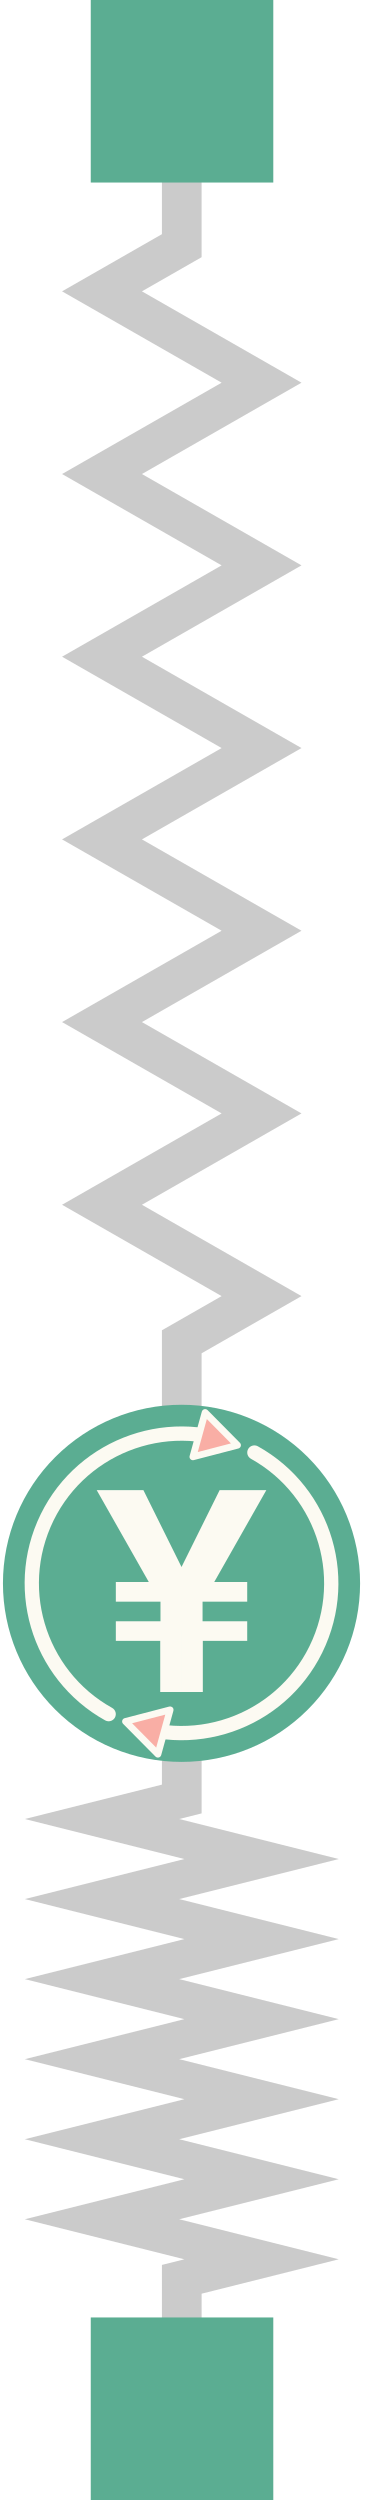
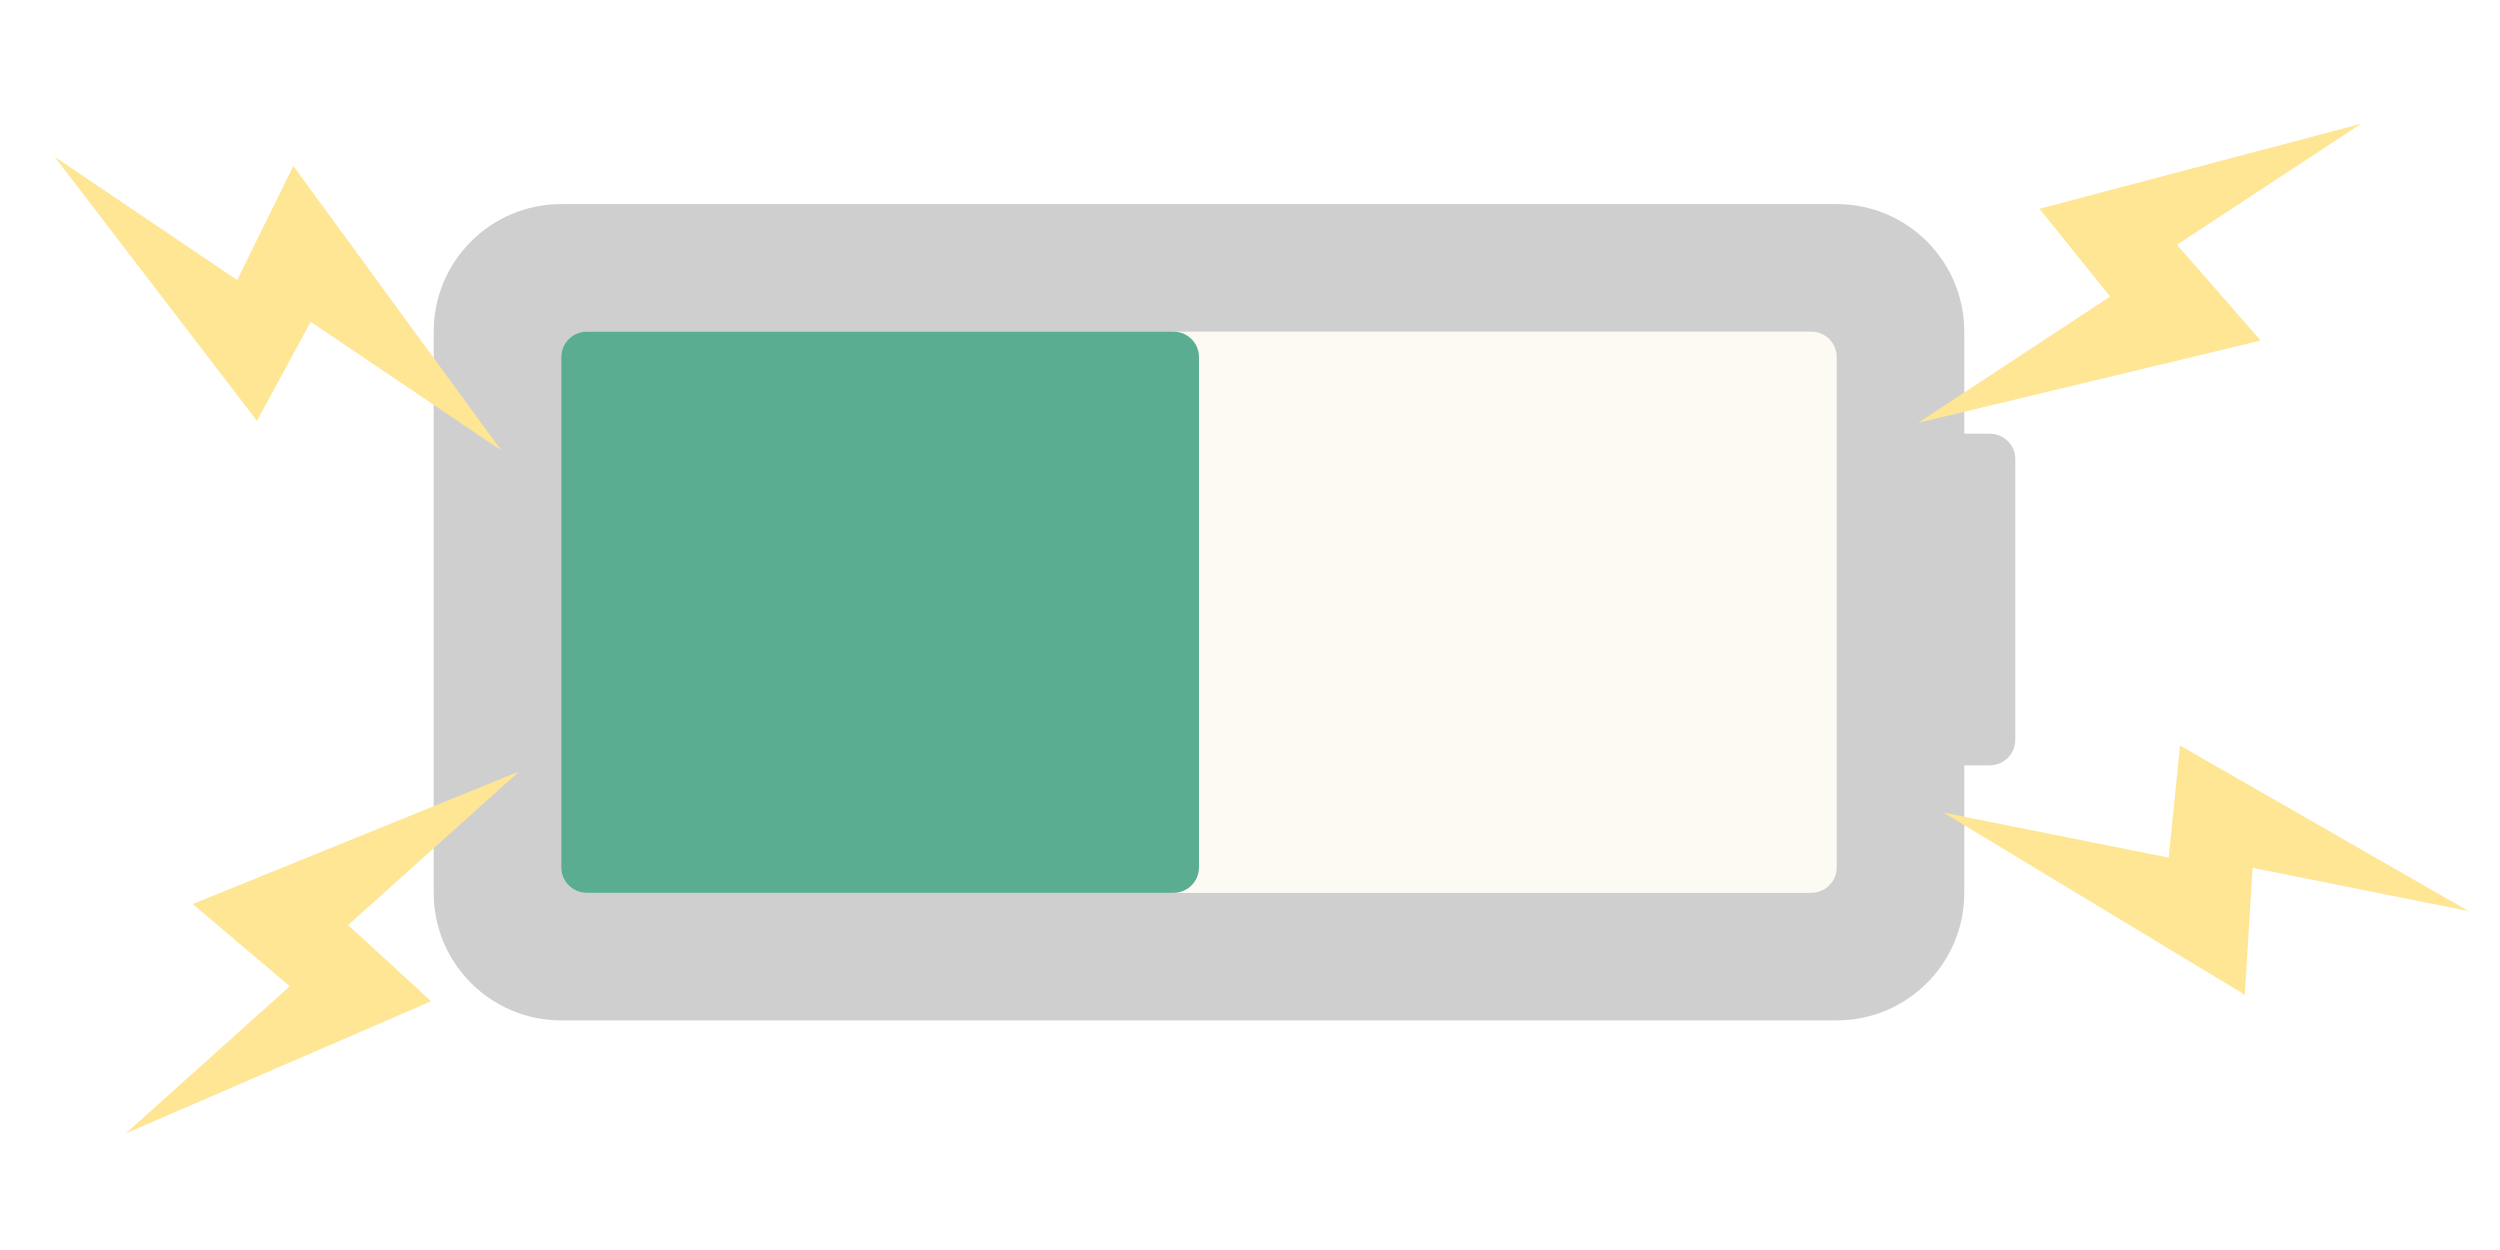
- <svg xmlns="http://www.w3.org/2000/svg" width="46" height="315" viewBox="0 0 46 315" fill="none">
-   <path d="M22.902 24.825V30.955L12.85 36.709L32.954 48.219L12.85 59.728L32.954 71.237L12.85 82.746L32.954 94.255L12.85 105.764L32.954 117.273L12.85 128.782L32.954 140.291L12.85 151.801L32.954 163.31L22.902 169.064V175.194" stroke="#CBCBCB" stroke-width="5" stroke-linecap="square" />
-   <path d="M20.403 221.631V223.989V224.862L3.125 229.196L23.227 234.238L3.125 239.282L23.229 244.326L3.125 249.369L23.227 254.411L3.125 259.455L23.229 264.498L3.125 269.542L23.227 274.584L3.125 279.627L23.229 284.671L20.403 285.38V289.878V292.236H25.403V289.878V289.005L42.68 284.671L22.574 279.627L42.68 274.584L22.576 269.542L42.68 264.498L22.574 259.455L42.68 254.411L22.576 249.369L42.68 244.326L22.574 239.282L42.68 234.238L22.576 229.196L25.403 228.487V223.989V221.631H20.403Z" fill="#CBCBCB" />
-   <path d="M45.371 199.5C45.371 205.467 43.001 211.19 38.781 215.41C34.562 219.629 28.839 222 22.872 222C16.904 222 11.181 219.629 6.962 215.41C2.742 211.19 0.371 205.467 0.371 199.5C0.371 193.533 2.742 187.81 6.962 183.59C11.181 179.371 16.904 177 22.872 177C28.839 177 34.562 179.371 38.781 183.59C43.001 187.81 45.371 193.533 45.371 199.5Z" fill="#5BAD92" />
-   <path d="M31.804 182.154C31.575 182.219 31.381 182.373 31.265 182.582C31.149 182.79 31.121 183.037 31.186 183.266C31.252 183.496 31.406 183.69 31.615 183.806C32.145 184.1 32.656 184.419 33.146 184.76C33.636 185.101 34.105 185.463 34.552 185.846C35 186.229 35.426 186.631 35.83 187.052C36.233 187.473 36.615 187.911 36.973 188.366C37.332 188.821 37.667 189.293 37.979 189.778C38.29 190.263 38.578 190.763 38.841 191.274C39.104 191.786 39.343 192.31 39.556 192.844C39.769 193.378 39.956 193.922 40.117 194.474C40.279 195.026 40.414 195.587 40.522 196.153C40.63 196.72 40.711 197.292 40.764 197.869C40.817 198.446 40.842 199.027 40.839 199.61C40.835 200.194 40.804 200.779 40.742 201.365C40.681 201.95 40.59 202.536 40.469 203.12C40.349 203.705 40.198 204.287 40.016 204.867C39.834 205.446 39.62 206.022 39.375 206.592C39.13 207.162 38.859 207.713 38.565 208.244C38.27 208.775 37.951 209.285 37.61 209.775C37.27 210.265 36.907 210.734 36.525 211.181C36.525 211.181 36.525 211.182 36.525 211.182C36.142 211.629 35.739 212.055 35.318 212.459C34.898 212.863 34.459 213.244 34.004 213.603C33.549 213.961 33.078 214.297 32.593 214.608C32.107 214.92 31.608 215.208 31.096 215.471C30.585 215.734 30.061 215.973 29.527 216.186C28.993 216.399 28.449 216.586 27.897 216.748C27.345 216.909 26.784 217.044 26.218 217.152C25.651 217.26 25.079 217.341 24.502 217.394C23.925 217.447 23.344 217.472 22.761 217.469C22.178 217.466 21.592 217.434 21.007 217.372C20.421 217.311 19.835 217.22 19.251 217.1C18.667 216.979 18.084 216.828 17.505 216.646C17.392 216.61 17.274 216.597 17.156 216.608C17.038 216.618 16.924 216.652 16.819 216.706C16.714 216.761 16.621 216.836 16.545 216.926C16.469 217.017 16.412 217.122 16.377 217.234C16.341 217.347 16.328 217.466 16.339 217.583C16.349 217.701 16.383 217.816 16.437 217.92C16.492 218.025 16.567 218.118 16.657 218.194C16.748 218.27 16.852 218.327 16.965 218.363C17.602 218.563 18.243 218.729 18.886 218.862C19.529 218.995 20.175 219.095 20.82 219.163C21.464 219.23 22.109 219.265 22.751 219.269C23.393 219.273 24.032 219.245 24.667 219.186C25.302 219.128 25.932 219.039 26.555 218.92C27.178 218.801 27.794 218.653 28.401 218.475C29.009 218.298 29.607 218.092 30.194 217.857C30.781 217.623 31.357 217.361 31.919 217.072C32.482 216.782 33.031 216.466 33.565 216.123C34.099 215.78 34.617 215.411 35.118 215.017C35.618 214.622 36.102 214.202 36.565 213.758C37.028 213.313 37.471 212.844 37.893 212.351C38.314 211.858 38.713 211.342 39.088 210.803C39.463 210.264 39.814 209.702 40.138 209.118C40.462 208.534 40.76 207.929 41.029 207.302C41.298 206.676 41.532 206.043 41.733 205.406C41.933 204.77 42.099 204.128 42.232 203.485C42.365 202.842 42.465 202.197 42.532 201.552C42.532 201.552 42.532 201.552 42.532 201.552C42.6 200.907 42.635 200.262 42.639 199.62C42.642 198.978 42.614 198.339 42.556 197.704C42.498 197.069 42.409 196.439 42.29 195.816C42.171 195.193 42.023 194.577 41.845 193.97C41.668 193.362 41.462 192.764 41.228 192.177C40.993 191.59 40.731 191.014 40.442 190.451C40.153 189.889 39.836 189.339 39.494 188.805C39.151 188.272 38.782 187.753 38.387 187.253C37.993 186.752 37.573 186.269 37.128 185.806C36.684 185.342 36.215 184.899 35.722 184.478C35.229 184.056 34.713 183.657 34.173 183.282C33.634 182.907 33.072 182.556 32.489 182.232C32.28 182.116 32.034 182.088 31.804 182.154V182.154Z" fill="#FCFAF2" />
-   <path d="M22.992 179.731C22.35 179.728 21.711 179.756 21.076 179.814C20.441 179.872 19.811 179.961 19.188 180.08C18.565 180.199 17.949 180.348 17.341 180.525C16.734 180.702 16.136 180.909 15.549 181.143C14.962 181.377 14.386 181.639 13.823 181.928C13.261 182.218 12.712 182.534 12.178 182.877C11.644 183.22 11.126 183.589 10.625 183.983C10.124 184.378 9.641 184.798 9.178 185.243C8.715 185.687 8.272 186.156 7.85 186.649C7.429 187.142 7.03 187.658 6.655 188.197C6.28 188.737 5.929 189.299 5.605 189.883C5.281 190.466 4.983 191.072 4.714 191.698C4.445 192.324 4.211 192.957 4.01 193.594C3.81 194.231 3.644 194.872 3.511 195.515C3.378 196.158 3.278 196.803 3.211 197.448C3.143 198.093 3.108 198.738 3.104 199.38C3.101 200.022 3.128 200.661 3.187 201.296C3.245 201.931 3.334 202.561 3.453 203.184C3.572 203.807 3.72 204.424 3.898 205.031C4.075 205.638 4.281 206.236 4.515 206.823C4.75 207.41 5.012 207.986 5.301 208.549C5.59 209.112 5.907 209.661 6.249 210.195C6.592 210.729 6.961 211.247 7.356 211.748C7.75 212.248 8.17 212.731 8.615 213.195C9.059 213.658 9.528 214.101 10.021 214.522C10.514 214.944 11.03 215.343 11.569 215.718C12.109 216.093 12.671 216.444 13.254 216.768C13.463 216.884 13.709 216.912 13.939 216.847C14.168 216.781 14.362 216.627 14.478 216.418C14.594 216.21 14.622 215.964 14.557 215.734C14.491 215.505 14.337 215.311 14.128 215.195C13.598 214.9 13.087 214.581 12.597 214.24C12.107 213.9 11.638 213.537 11.191 213.155C10.743 212.772 10.317 212.369 9.913 211.948C9.51 211.528 9.128 211.089 8.77 210.634C8.411 210.179 8.076 209.707 7.764 209.222C7.453 208.737 7.165 208.237 6.902 207.726C6.639 207.214 6.4 206.69 6.187 206.157C5.974 205.623 5.787 205.078 5.626 204.526C5.464 203.974 5.329 203.414 5.221 202.847C5.113 202.281 5.032 201.708 4.979 201.131C4.926 200.554 4.901 199.973 4.904 199.39C4.908 198.807 4.939 198.221 5.001 197.636C5.062 197.05 5.153 196.464 5.273 195.88C5.394 195.296 5.545 194.713 5.727 194.134C5.91 193.554 6.123 192.979 6.368 192.408C6.613 191.838 6.884 191.287 7.178 190.756C7.473 190.226 7.792 189.715 8.133 189.225C8.473 188.735 8.836 188.266 9.218 187.819C9.601 187.371 10.004 186.945 10.425 186.541C10.845 186.137 11.284 185.756 11.739 185.397C12.194 185.039 12.665 184.703 13.15 184.392C13.636 184.08 14.135 183.792 14.647 183.529C15.158 183.266 15.682 183.028 16.216 182.815C16.75 182.602 17.294 182.414 17.846 182.253C18.398 182.091 18.959 181.956 19.525 181.848C20.092 181.74 20.664 181.66 21.241 181.606C21.818 181.553 22.399 181.528 22.982 181.531C23.565 181.535 24.151 181.566 24.736 181.628C25.322 181.689 25.908 181.78 26.492 181.901C27.076 182.021 27.659 182.172 28.238 182.355C28.351 182.39 28.469 182.403 28.587 182.393C28.705 182.382 28.819 182.349 28.924 182.294C29.029 182.239 29.122 182.165 29.198 182.074C29.274 181.983 29.331 181.879 29.366 181.766C29.402 181.653 29.415 181.535 29.404 181.417C29.394 181.299 29.36 181.185 29.306 181.08C29.251 180.975 29.176 180.882 29.086 180.806C28.995 180.73 28.89 180.673 28.778 180.637C28.141 180.437 27.5 180.271 26.857 180.138C26.213 180.005 25.568 179.905 24.924 179.838C24.279 179.77 23.634 179.735 22.992 179.731Z" fill="#FCFAF2" />
-   <path d="M29.926 182.096L24.308 183.559L25.846 177.973L29.926 182.096Z" fill="#F9AEA5" />
-   <path d="M25.886 177.546C25.786 177.537 25.685 177.563 25.602 177.62C25.519 177.678 25.459 177.762 25.432 177.859L23.894 183.445C23.874 183.518 23.873 183.595 23.892 183.667C23.911 183.74 23.949 183.807 24.002 183.86C24.055 183.914 24.121 183.952 24.194 183.972C24.267 183.992 24.343 183.993 24.416 183.974L30.035 182.511C30.108 182.492 30.174 182.454 30.228 182.401C30.282 182.349 30.32 182.283 30.34 182.21C30.36 182.138 30.361 182.061 30.342 181.988C30.323 181.915 30.285 181.849 30.232 181.795L26.152 177.672C26.081 177.6 25.987 177.556 25.886 177.546ZM26.063 178.802L29.098 181.869L24.919 182.957L26.063 178.802Z" fill="#FCFAF2" />
-   <path d="M15.817 216.904L21.435 215.441L19.897 221.027L15.817 216.904Z" fill="#F9AEA5" />
-   <path d="M21.505 215.018C21.446 215.009 21.385 215.011 21.327 215.026L15.708 216.489C15.635 216.508 15.569 216.546 15.515 216.599C15.461 216.652 15.422 216.718 15.402 216.79C15.383 216.863 15.382 216.939 15.401 217.012C15.42 217.085 15.458 217.151 15.511 217.205L19.591 221.328C19.644 221.382 19.71 221.42 19.783 221.44C19.856 221.46 19.933 221.461 20.005 221.442C20.078 221.423 20.145 221.385 20.199 221.332C20.252 221.279 20.291 221.213 20.311 221.141L21.849 215.555C21.865 215.497 21.869 215.436 21.86 215.377C21.851 215.317 21.829 215.261 21.797 215.21C21.764 215.16 21.722 215.116 21.671 215.083C21.621 215.05 21.564 215.028 21.505 215.018ZM20.824 216.043L19.68 220.198L16.645 217.131L20.824 216.043Z" fill="#FCFAF2" />
-   <path d="M22.872 213.196H25.555V206.753H31.148V204.28H25.523V201.807H31.148V199.333H26.994L33.557 187.759H27.673L22.871 197.442L22.872 213.196ZM22.871 213.196H20.188V206.753H14.595V204.28H20.22V201.807H14.595V199.333H18.749L12.186 187.759H18.07L22.871 197.442" fill="#FCFAF2" />
-   <path d="M34.435 0H11.435V23H34.435V0Z" fill="#5BAD92" />
-   <path d="M34.435 292H11.435V315H34.435V292Z" fill="#5BAD92" />
+ <svg xmlns="http://www.w3.org/2000/svg" width="98" height="49" viewBox="0 0 98 49" fill="none">
+   <rect x="17" y="8" width="60" height="32" rx="5" fill="#CFCFCF" />
+   <rect x="69" y="17" width="10" height="13" rx="1" fill="#CFCFCF" />
+   <rect x="22" y="13" width="50" height="22" rx="1" fill="#FCFAF2" />
+   <rect x="22" y="13" width="25" height="22" rx="1" fill="#5BAD92" />
+   <path d="M87.997 38.995L88.302 34.018L96.771 35.716L85.457 29.224L85.012 33.619L76.178 31.851L87.997 38.995Z" fill="#FFE694" />
+   <path d="M88.618 13.35L85.338 9.595L92.556 4.851L79.945 8.185L82.717 11.624L75.191 16.575L88.618 13.35Z" fill="#FFE694" />
+   <path d="M7.554 35.438L11.359 38.661L4.931 44.43L16.902 39.249L13.648 36.263L20.35 30.243L7.554 35.438Z" fill="#FFE694" />
+   <path d="M11.499 6.505L9.297 10.978L2.139 6.144L10.073 16.498L12.179 12.616L19.647 17.655L11.499 6.505Z" fill="#FFE694" />
</svg>
